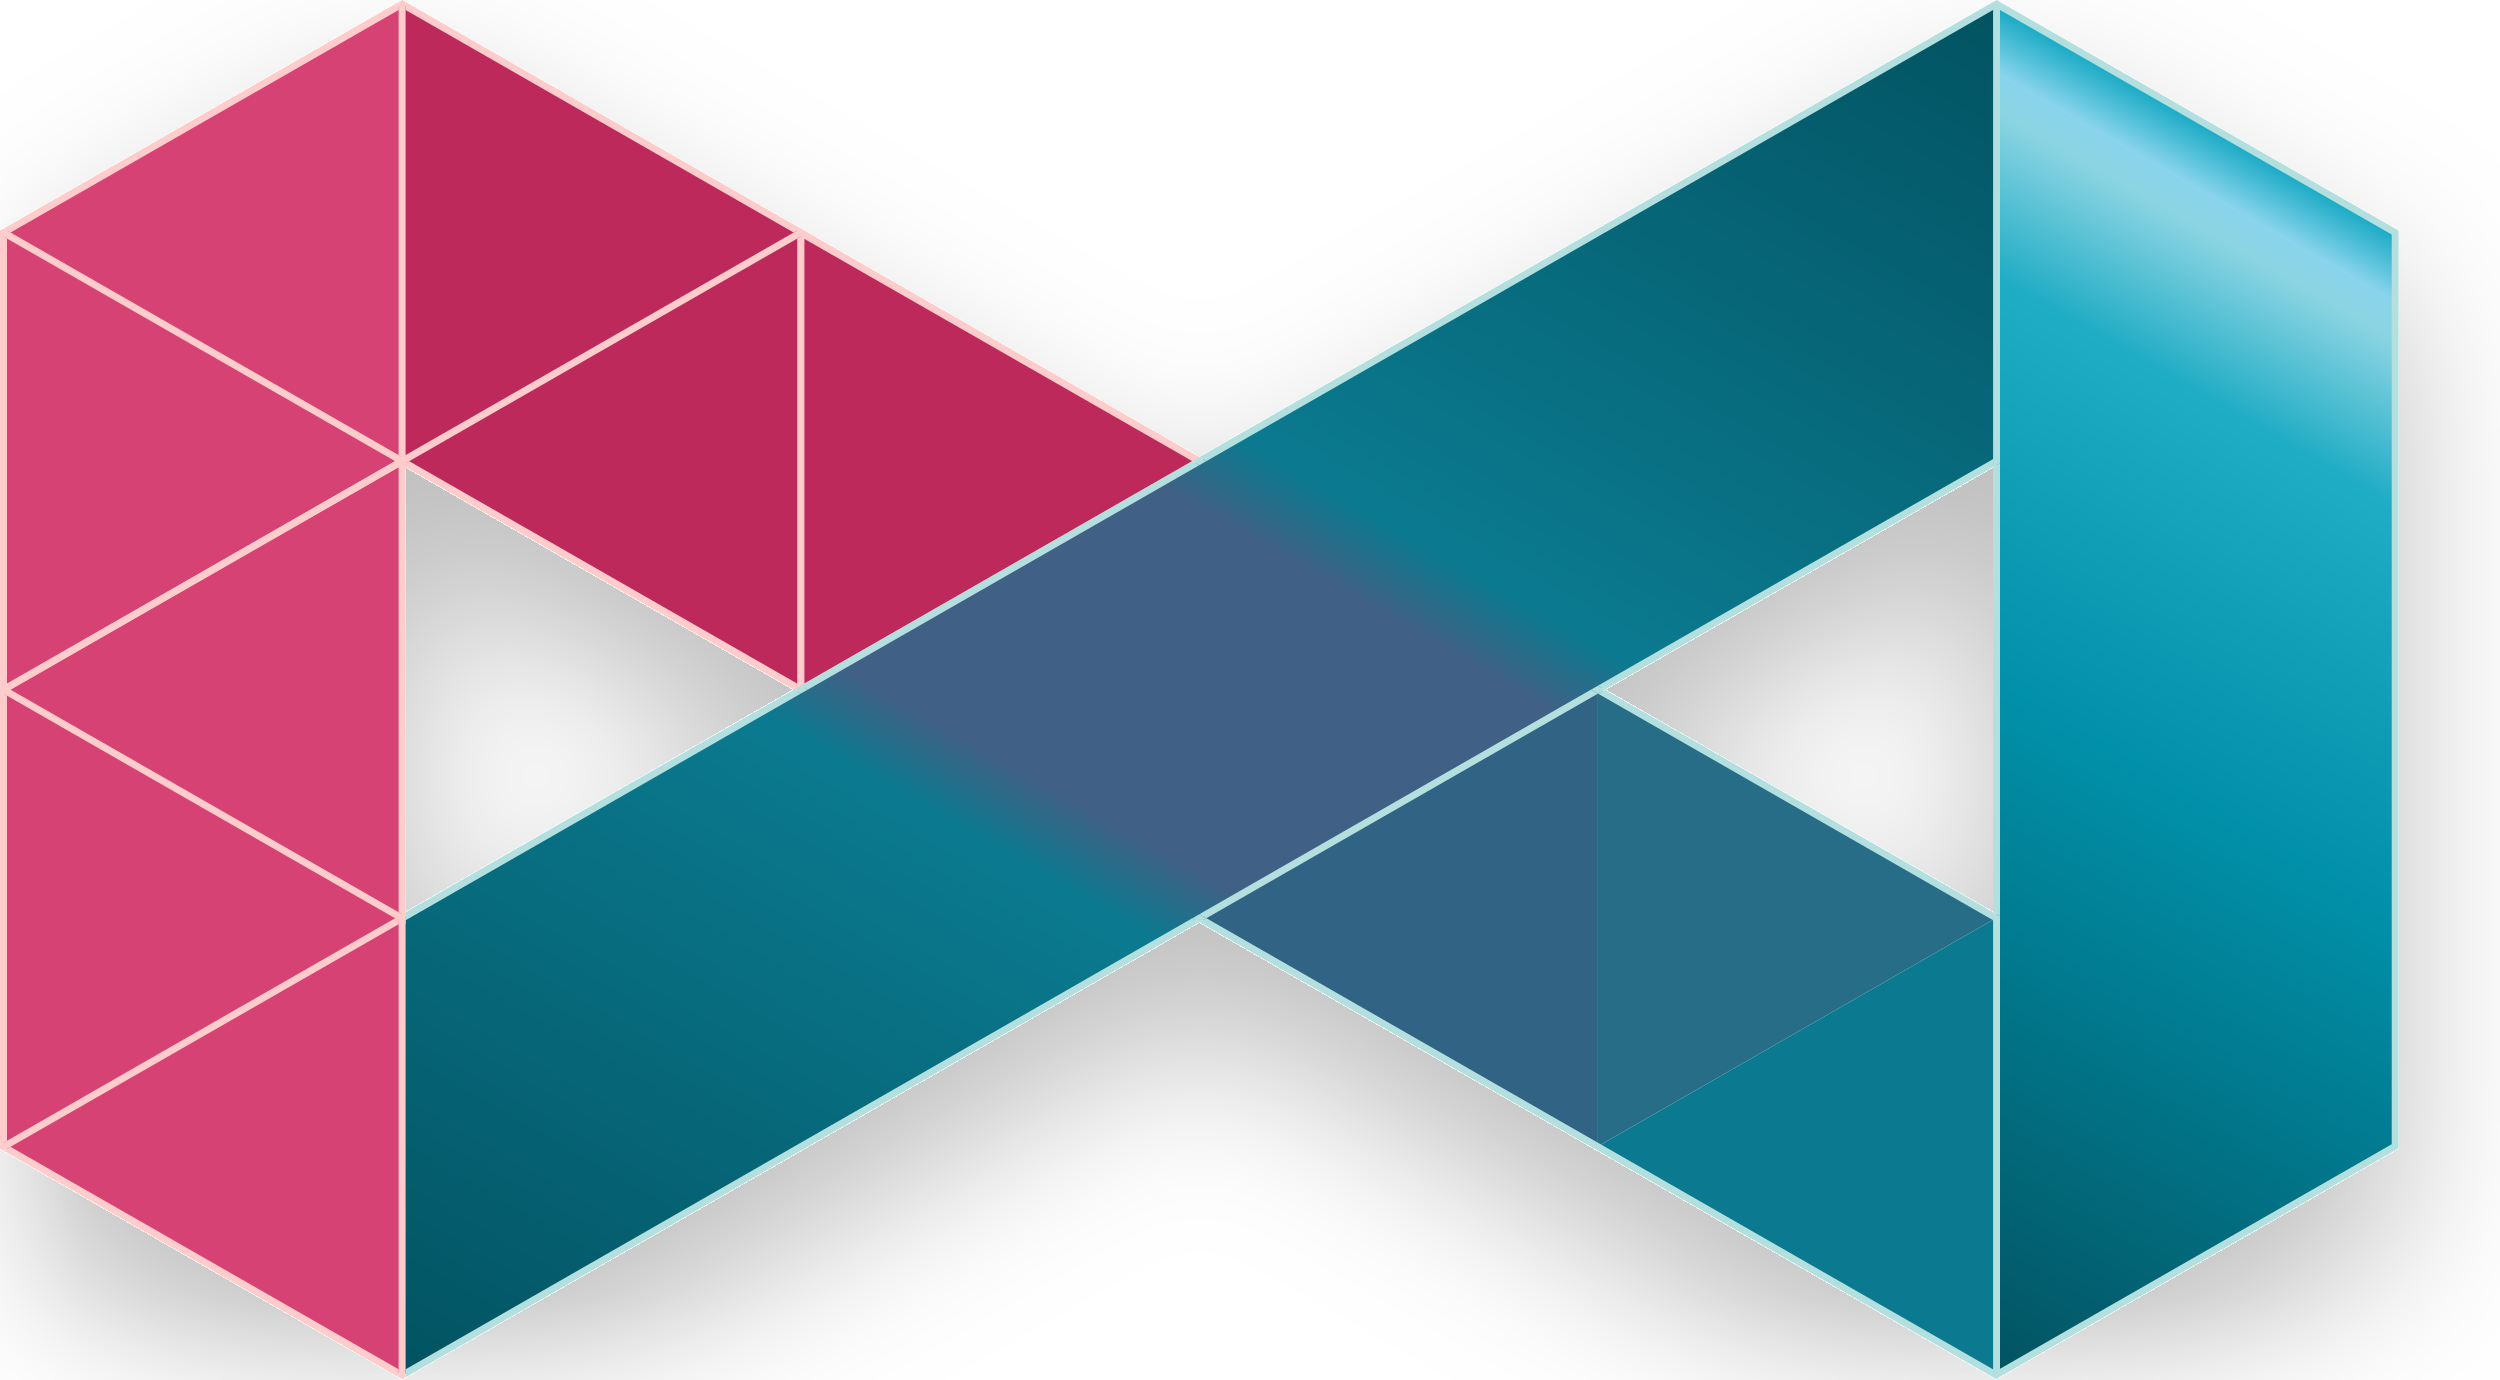
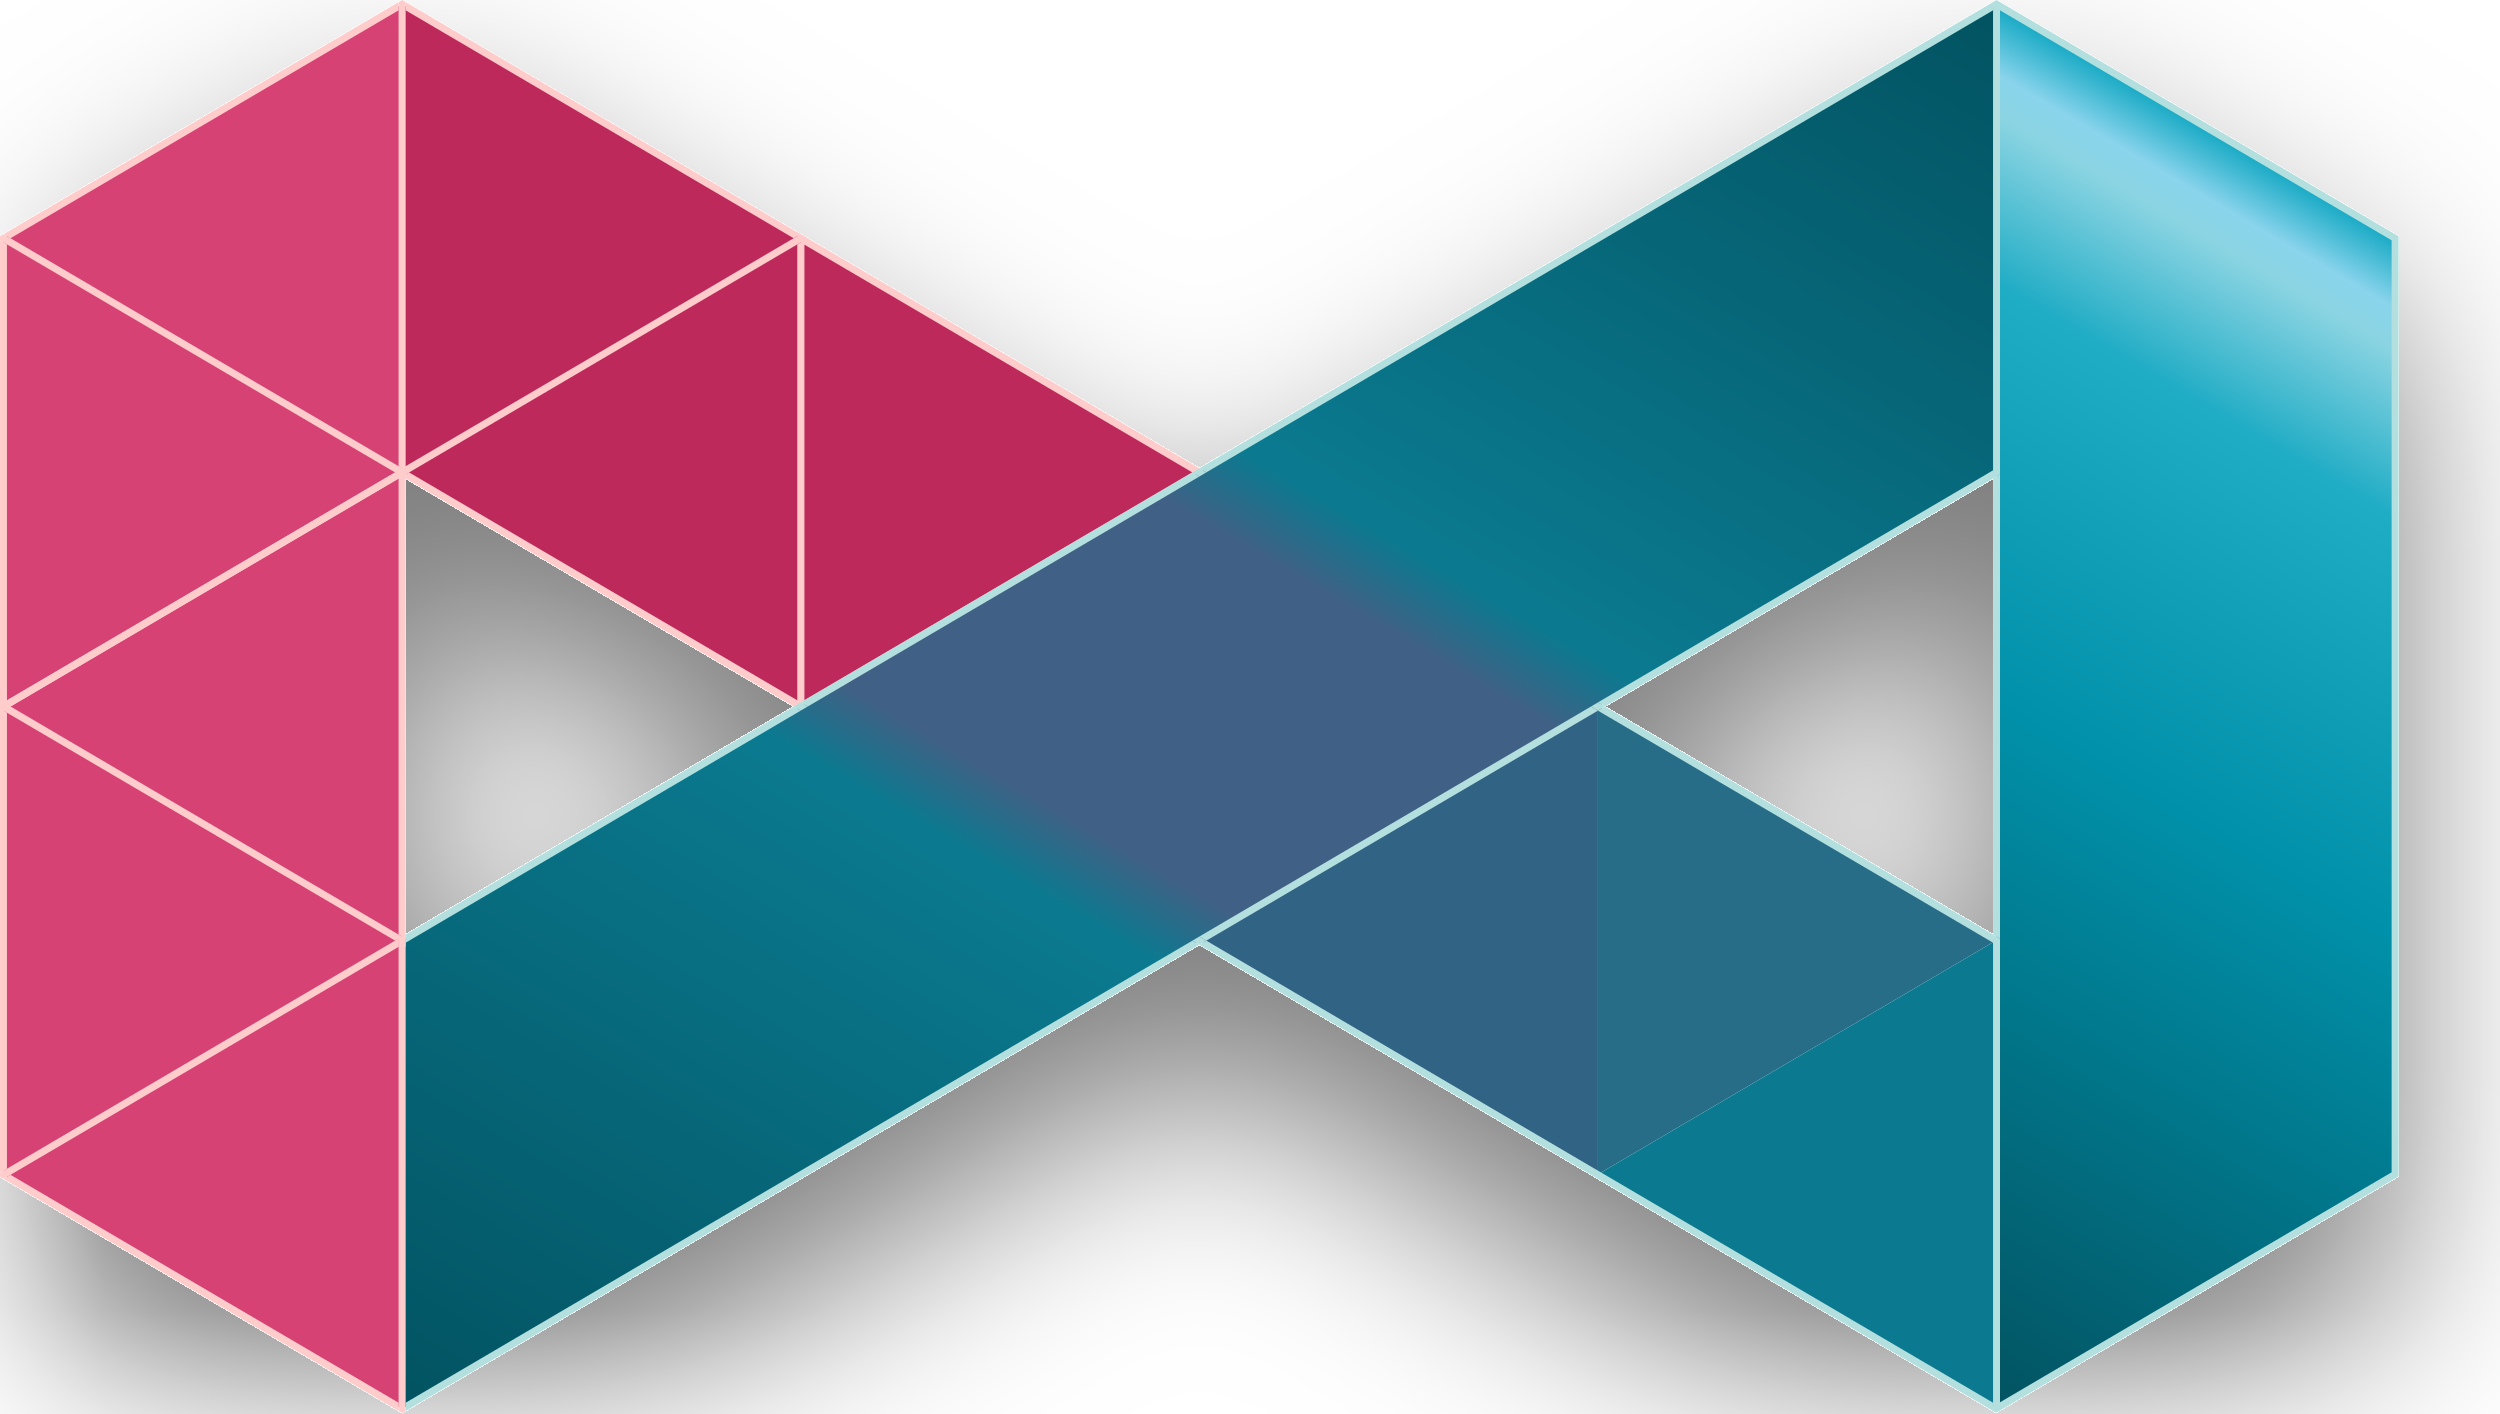
- <svg xmlns="http://www.w3.org/2000/svg" width="29" height="16" viewBox="2 1 29 16" fill="none">
+ <svg xmlns="http://www.w3.org/2000/svg" width="23" height="13" viewBox="2 1 23 13" fill="none">
  <g>
-     <g id="Glyph" filter="url(#filter0_d_0_1)">
-       <path id="polygon12" d="M15.912 11.646L20.536 8.995V14.297L15.912 11.646Z" fill="#306384" />
-       <path id="polygon13" d="M25.16 11.646L20.536 14.297V8.995L25.16 11.646Z" fill="#276D88" />
-       <path id="polygon14" d="M20.536 14.297L25.16 11.646V16.948L20.536 14.297Z" fill="#0B7A90" />
-       <path id="polygon15" d="M29.784 14.297L25.16 16.948V11.646L29.784 14.297Z" fill="#0B7A90" />
-       <path id="polygon16" d="M29.784 3.698L25.16 6.349V1.047L29.784 3.698Z" fill="#0B7A90" />
-       <path id="polygon17" d="M15.912 6.349L11.288 9V3.698L15.912 6.349Z" fill="#BD295B" />
-       <path id="path17" d="M11.247 9.07V3.627L15.994 6.348L11.247 9.07ZM11.329 3.77V8.93L15.83 6.349L11.329 3.77Z" fill="#FFCCCC" />
-       <path id="polygon18" d="M6.665 6.349L11.288 3.698V9L6.665 6.349Z" fill="#BD295B" />
-       <path id="polygon19" d="M2.041 3.698L6.665 1.047V6.349L2.041 3.698Z" fill="#D64274" />
-       <path id="polygon20" d="M11.288 3.698L6.665 6.349V1.047L11.288 3.698Z" fill="#BD295B" />
-       <path id="polygon23" d="M6.583 6.349L6.624 6.372V6.326L6.583 6.349Z" fill="#FFCCCC" />
-       <path id="polygon24" d="M6.705 6.279L8.956 4.989L6.665 6.302L6.705 6.326V6.279Z" fill="#FFCCCC" />
-       <path id="polygon25" d="M11.329 3.721L11.248 3.768V8.93L6.745 6.349L8.997 5.058L6.665 6.396L11.329 9.07V3.721Z" fill="#FFCCCC" />
-       <path id="polygon26" d="M8.997 5.058L11.248 3.768V3.767L8.997 5.058Z" fill="#FFCCCC" />
-       <path id="polygon27" d="M6.624 6.279V6.326L6.665 6.303L6.624 6.279Z" fill="#FFCCCC" />
-       <path id="polygon28" d="M6.624 6.419L6.665 6.396L6.624 6.372V6.419Z" fill="#FFCCCC" />
-       <path id="polygon29" d="M6.705 1.023V1.116L11.207 3.698L8.956 4.988L11.288 3.651L6.705 1.023Z" fill="#FFCCCC" />
-       <path id="polygon30" d="M11.37 3.698L11.329 3.674V3.721L11.37 3.698Z" fill="#FFCCCC" />
-       <path id="polygon31" d="M11.248 3.767V3.768L11.329 3.721V3.674L11.288 3.651L8.956 4.988L6.705 6.279V6.326L6.665 6.302L6.624 6.326V6.372L6.665 6.396L8.997 5.058L11.248 3.767Z" fill="#FFCCCC" />
-       <path id="polygon32" d="M2.041 3.651L4.373 4.988L2.121 3.698L6.624 1.116V1.023L2.041 3.651Z" fill="#FFCCCC" />
-       <path id="polygon33" d="M6.705 6.326V6.279V1.117V1.023L6.665 1L6.624 1.023V1.117V6.279L6.705 6.326Z" fill="#FFCCCC" />
-       <path id="polygon34" d="M25.16 6.349L6.665 16.954V11.652L25.16 1.047V6.349Z" fill="url(#paint0_linear_0_1)" />
-       <path id="polygon35" d="M6.665 11.651L2.041 14.302V9L6.665 11.651Z" fill="#D64274" />
-       <path id="polygon36" d="M2.041 9L6.665 6.349V11.652L2.041 9Z" fill="#D64274" />
-       <path id="polygon37" d="M6.665 6.349L2.041 9V3.698L6.665 6.349Z" fill="#D64274" />
-       <path id="polygon40" d="M6.745 6.349L6.705 6.326V6.372L6.745 6.349Z" fill="#FFCCCC" />
-       <path id="polygon41" d="M6.624 6.279L4.373 4.989L6.624 6.279Z" fill="#FFCCCC" />
-       <path id="polygon42" d="M6.583 6.349L2.081 8.93V3.768L2 3.721V9.07L6.665 6.396L4.332 5.058L6.583 6.349Z" fill="#FFCCCC" />
-       <path id="polygon43" d="M6.705 6.372L6.665 6.396L6.705 6.419V6.372Z" fill="#FFCCCC" />
-       <path id="polygon44" d="M2.081 3.767V3.768L4.332 5.058L2.081 3.767Z" fill="#FFCCCC" />
-       <path id="polygon45" d="M6.705 6.326L6.624 6.279L4.373 4.988L2.041 3.651L2 3.674V3.721L2.081 3.768V3.767L4.332 5.058L6.665 6.396L6.705 6.372V6.326Z" fill="#FFCCCC" />
-       <path id="polygon46" d="M2.041 14.303L6.665 11.651V16.954L2.041 14.303Z" fill="#D64274" />
-       <path id="polygon48" d="M15.912 11.698L15.831 11.651L6.705 16.884V16.977L15.912 11.698Z" fill="#B3E0DF" />
-       <path id="polygon49" d="M6.705 11.675L11.288 9.046L11.207 9L6.644 11.616L6.624 11.628L6.705 11.581V11.675Z" fill="#B3E0DF" />
-       <path id="polygon52" d="M2.081 9.07L4.332 10.361L2.081 9.07Z" fill="#FFCCCC" />
-       <path id="polygon53" d="M2.121 9L6.624 6.419V11.582L6.705 11.628V6.279L2.041 8.954L4.373 10.291L2.121 9Z" fill="#FFCCCC" />
-       <path id="polygon54" d="M6.705 11.675L6.665 11.698L6.705 11.721V11.675Z" fill="#FFCCCC" />
-       <path id="polygon55" d="M6.583 11.652L6.624 11.675V11.628L6.583 11.652Z" fill="#FFCCCC" />
-       <path id="polygon56" d="M2 14.28L2.081 14.233V9.07L2 9.024V14.28Z" fill="#FFCCCC" />
-       <path id="polygon57" d="M6.583 11.651L4.288 12.967L6.583 11.651L4.332 10.361L6.583 11.651Z" fill="#FFCCCC" />
-       <path id="polygon58" d="M6.624 11.721L4.373 13.012L6.665 11.698L6.624 11.675V11.721Z" fill="#FFCCCC" />
-       <path id="polygon59" d="M6.624 11.581L4.373 10.29L6.624 11.581Z" fill="#FFCCCC" />
-       <path id="polygon60" d="M2 8.93V8.977L2.041 8.954L2 8.93Z" fill="#FFCCCC" />
-       <path id="polygon61" d="M6.705 11.628L6.624 11.582L4.373 10.291L2.041 8.954L2 8.977V9.024L2.081 9.07L4.332 10.361L6.583 11.652L6.624 11.628V11.675L6.665 11.698L6.705 11.675V11.628Z" fill="#FFCCCC" />
-       <path id="polygon62" d="M4.373 13.012L2.041 14.349L6.624 16.977V16.884L2.121 14.303L4.373 13.012Z" fill="#FFCCCC" />
-       <path id="polygon63" d="M2.081 14.233L4.288 12.967L2.081 14.233Z" fill="#FFCCCC" />
-       <path id="polygon64" d="M6.624 11.721V11.628L4.288 12.967L2.081 14.233L2 14.279V14.326L2.041 14.349L4.373 13.012L6.624 11.721Z" fill="#FFCCCC" />
-       <path id="polygon65" d="M6.705 16.884V11.675V11.581L6.624 11.628V11.721V16.884V16.977L6.665 17L6.705 16.977V16.884Z" fill="#FFCCCC" />
-       <path id="polygon66" d="M29.784 14.297L25.16 16.948V1.047L29.784 3.698V14.297Z" fill="url(#paint1_linear_0_1)" />
-       <path id="polygon75" d="M15.912 11.605L15.994 11.651L20.536 9.046L20.455 9L15.912 11.605Z" fill="#B3E0DF" />
-       <path id="polygon76" d="M11.288 8.954L11.37 9L15.912 6.396L15.831 6.349L11.288 8.954Z" fill="#B3E0DF" />
-       <path id="polygon77" d="M25.119 1.116V1.023L15.912 6.302L15.994 6.349L25.119 1.116Z" fill="#B3E0DF" />
-       <path id="polygon78" d="M25.119 6.419V6.326L20.536 8.954L20.617 9L25.119 6.419Z" fill="#B3E0DF" />
-       <path id="polygon79" d="M25.119 16.977V16.884L15.994 11.651L15.912 11.698L25.119 16.977Z" fill="#B3E0DF" />
-       <path id="polygon80" d="M25.119 11.674V11.581L20.617 9L20.536 9.046L25.119 11.674Z" fill="#B3E0DF" />
-       <path id="polygon81" d="M20.536 9.046L20.617 9L20.536 8.954L20.455 9L20.536 9.046Z" fill="#B3E0DF" />
-       <path id="polygon82" d="M11.37 9L11.288 8.954L11.207 9L11.288 9.046L11.37 9Z" fill="#B3E0DF" />
-       <path id="polygon83" d="M15.831 11.652L15.912 11.698L15.994 11.652L15.912 11.605L15.831 11.652Z" fill="#B3E0DF" />
-       <path id="polygon84" d="M15.912 6.396L15.994 6.349L15.912 6.302L15.831 6.349L15.912 6.396Z" fill="#B3E0DF" />
-       <path id="polygon85" d="M25.12 16.884V11.675L25.119 11.675V16.884H25.12Z" fill="#B3E0DF" />
-       <path id="polygon86" d="M25.2 1.023V1.116L29.744 3.721V14.273L25.2 16.878V16.971L29.804 14.332L29.824 14.32V3.674L25.2 1.023Z" fill="#B3E0DF" />
-       <path id="polygon87" d="M25.2 6.372L25.18 6.384L25.119 6.419V11.581L25.2 11.628V6.372Z" fill="#B3E0DF" />
-       <path id="polygon88" d="M25.2 16.878V11.628L25.119 11.581V11.674L25.12 11.675V16.884H25.119V16.977L25.155 16.997L25.2 16.971V16.878Z" fill="#B3E0DF" />
-       <path id="polygon89" d="M25.12 6.326V1.117H25.119V6.326H25.12Z" fill="#B3E0DF" />
-       <path id="polygon90" d="M25.2 6.372V1.117V1.023L25.16 1L25.119 1.023V1.117H25.12V6.326H25.119V6.419L25.18 6.384L25.2 6.372Z" fill="#B3E0DF" />
+     <g filter="url(#filter0_d_0_1)">
+       <path id="polygon12" d="M13.034 9.65L16.701 7.496V11.804L13.034 9.65Z" fill="#306384" />
+       <path id="polygon13" d="M20.368 9.65L16.701 11.804V7.496L20.368 9.65Z" fill="#276D88" />
+       <path id="polygon14" d="M16.701 11.804L20.368 9.65V13.958L16.701 11.804Z" fill="#0B7A90" />
+       <path id="polygon15" d="M24.036 11.804L20.368 13.958V9.65L24.036 11.804Z" fill="#0B7A90" />
+       <path id="polygon16" d="M24.036 3.192L20.369 5.346V1.038L24.036 3.192Z" fill="#0B7A90" />
+       <path id="polygon17" d="M13.034 5.346L9.366 7.5V3.192L13.034 5.346Z" fill="#BD295B" />
+       <path id="path17" d="M9.334 7.556V3.135L13.098 5.345L9.334 7.556ZM9.399 3.25V7.443L12.969 5.346L9.399 3.25Z" fill="#FFCCCC" />
+       <path id="polygon18" d="M5.699 5.346L9.366 3.192V7.5L5.699 5.346Z" fill="#BD295B" />
+       <path id="polygon19" d="M2.032 3.192L5.699 1.038V5.346L2.032 3.192Z" fill="#D64274" />
+       <path id="polygon20" d="M9.366 3.192L5.699 5.346V1.038L9.366 3.192Z" fill="#BD295B" />
+       <path id="polygon23" d="M5.635 5.346L5.667 5.365V5.327L5.635 5.346Z" fill="#FFCCCC" />
+       <path id="polygon24" d="M5.732 5.289L7.517 4.241L5.699 5.308L5.732 5.327V5.289Z" fill="#FFCCCC" />
+       <path id="polygon25" d="M9.399 3.211L9.335 3.249V7.443L5.763 5.346L7.549 4.297L5.699 5.384L9.399 7.557V3.211Z" fill="#FFCCCC" />
+       <path id="polygon26" d="M7.549 4.297L9.335 3.249V3.248L7.549 4.297Z" fill="#FFCCCC" />
+       <path id="polygon27" d="M5.667 5.289V5.327L5.699 5.308L5.667 5.289Z" fill="#FFCCCC" />
+       <path id="polygon28" d="M5.667 5.403L5.699 5.384L5.667 5.365V5.403Z" fill="#FFCCCC" />
+       <path id="polygon29" d="M5.732 1.019V1.095L9.302 3.192L7.517 4.24L9.366 3.154L5.732 1.019Z" fill="#FFCCCC" />
+       <path id="polygon30" d="M9.431 3.192L9.399 3.173V3.211L9.431 3.192Z" fill="#FFCCCC" />
+       <path id="polygon31" d="M9.335 3.248V3.249L9.399 3.211V3.173L9.366 3.154L7.517 4.241L5.732 5.289V5.327L5.699 5.308L5.667 5.327V5.365L5.699 5.384L7.549 4.297L9.335 3.248Z" fill="#FFCCCC" />
+       <path id="polygon32" d="M2.032 3.154L3.882 4.24L2.096 3.192L5.667 1.095V1.019L2.032 3.154Z" fill="#FFCCCC" />
+       <path id="polygon33" d="M5.732 5.327V5.289V1.095V1.019L5.699 1L5.667 1.019V1.095V5.289L5.732 5.327Z" fill="#FFCCCC" />
+       <path id="polygon34" d="M20.368 5.346L5.699 13.963V9.654L20.368 1.038V5.346Z" fill="url(#paint0_linear_0_1)" />
+       <path id="polygon35" d="M5.699 9.654L2.032 11.808V7.5L5.699 9.654Z" fill="#D64274" />
+       <path id="polygon36" d="M2.032 7.5L5.699 5.346V9.654L2.032 7.5Z" fill="#D64274" />
+       <path id="polygon37" d="M5.699 5.346L2.032 7.5V3.192L5.699 5.346Z" fill="#D64274" />
+       <path id="polygon40" d="M5.763 5.346L5.732 5.327V5.365L5.763 5.346Z" fill="#FFCCCC" />
+       <path id="polygon41" d="M5.667 5.289L3.882 4.241L5.667 5.289Z" fill="#FFCCCC" />
+       <path id="polygon42" d="M5.635 5.346L2.064 7.443V3.249L2 3.211V7.557L5.699 5.384L3.85 4.297L5.635 5.346Z" fill="#FFCCCC" />
+       <path id="polygon43" d="M5.732 5.365L5.699 5.384L5.732 5.403V5.365Z" fill="#FFCCCC" />
+       <path id="polygon44" d="M2.064 3.248V3.249L3.85 4.297L2.064 3.248Z" fill="#FFCCCC" />
+       <path id="polygon45" d="M5.732 5.327L5.667 5.289L3.882 4.241L2.032 3.154L2 3.173V3.211L2.064 3.249V3.248L3.85 4.297L5.699 5.384L5.732 5.365V5.327Z" fill="#FFCCCC" />
+       <path id="polygon46" d="M2.032 11.808L5.699 9.654V13.962L2.032 11.808Z" fill="#D64274" />
+       <path id="polygon48" d="M13.034 9.692L12.97 9.654L5.732 13.905V13.981L13.034 9.692Z" fill="#B3E0DF" />
+       <path id="polygon49" d="M5.732 9.673L9.366 7.538L9.302 7.5L5.683 9.626L5.667 9.635L5.732 9.597V9.673Z" fill="#B3E0DF" />
+       <path id="polygon52" d="M2.064 7.556L3.85 8.605L2.064 7.556Z" fill="#FFCCCC" />
+       <path id="polygon53" d="M2.096 7.5L5.667 5.403V9.598L5.732 9.635V5.289L2.032 7.462L3.882 8.549L2.096 7.5Z" fill="#FFCCCC" />
+       <path id="polygon54" d="M5.732 9.673L5.699 9.692L5.732 9.711V9.673Z" fill="#FFCCCC" />
+       <path id="polygon55" d="M5.635 9.654L5.667 9.673V9.635L5.635 9.654Z" fill="#FFCCCC" />
+       <path id="polygon56" d="M2 11.789L2.064 11.752V7.557L2 7.519V11.789Z" fill="#FFCCCC" />
+       <path id="polygon57" d="M5.635 9.654L3.815 10.723L5.635 9.654L3.85 8.605L5.635 9.654Z" fill="#FFCCCC" />
+       <path id="polygon58" d="M5.667 9.711L3.882 10.76L5.699 9.692L5.667 9.673V9.711Z" fill="#FFCCCC" />
+       <path id="polygon59" d="M5.667 9.597L3.882 8.549L5.667 9.597Z" fill="#FFCCCC" />
+       <path id="polygon60" d="M2 7.443V7.481L2.032 7.462L2 7.443Z" fill="#FFCCCC" />
+       <path id="polygon61" d="M5.732 9.635L5.667 9.598L3.882 8.549L2.032 7.462L2 7.481V7.519L2.064 7.557L3.85 8.606L5.635 9.654L5.667 9.635V9.673L5.699 9.692L5.732 9.673V9.635Z" fill="#FFCCCC" />
+       <path id="polygon62" d="M3.882 10.759L2.032 11.846L5.667 13.981V13.905L2.096 11.808L3.882 10.759Z" fill="#FFCCCC" />
+       <path id="polygon63" d="M2.064 11.752L3.815 10.723L2.064 11.752Z" fill="#FFCCCC" />
+       <path id="polygon64" d="M5.667 9.711V9.635L3.815 10.723L2.064 11.752L2 11.789V11.827L2.032 11.846L3.882 10.76L5.667 9.711Z" fill="#FFCCCC" />
+       <path id="polygon65" d="M5.732 13.905V9.673V9.597L5.667 9.635V9.71V13.905V13.981L5.699 14L5.732 13.981V13.905Z" fill="#FFCCCC" />
+       <path id="polygon66" d="M24.036 11.804L20.368 13.958V1.038L24.036 3.192V11.804Z" fill="url(#paint1_linear_0_1)" />
+       <path id="polygon75" d="M13.034 9.616L13.098 9.654L16.701 7.538L16.637 7.5L13.034 9.616Z" fill="#B3E0DF" />
+       <path id="polygon76" d="M9.366 7.462L9.431 7.5L13.034 5.384L12.97 5.346L9.366 7.462Z" fill="#B3E0DF" />
+       <path id="polygon77" d="M20.336 1.095V1.019L13.034 5.308L13.098 5.346L20.336 1.095Z" fill="#B3E0DF" />
+       <path id="polygon78" d="M20.336 5.403V5.327L16.701 7.462L16.766 7.5L20.336 5.403Z" fill="#B3E0DF" />
+       <path id="polygon79" d="M20.336 13.981V13.905L13.098 9.654L13.034 9.692L20.336 13.981Z" fill="#B3E0DF" />
+       <path id="polygon80" d="M20.336 9.673V9.597L16.766 7.5L16.701 7.538L20.336 9.673Z" fill="#B3E0DF" />
+       <path id="polygon81" d="M16.701 7.538L16.766 7.5L16.701 7.462L16.637 7.5L16.701 7.538Z" fill="#B3E0DF" />
+       <path id="polygon82" d="M9.431 7.5L9.366 7.462L9.302 7.5L9.366 7.538L9.431 7.5Z" fill="#B3E0DF" />
+       <path id="polygon83" d="M12.97 9.654L13.034 9.692L13.098 9.654L13.034 9.616L12.97 9.654Z" fill="#B3E0DF" />
+       <path id="polygon84" d="M13.034 5.384L13.098 5.346L13.034 5.308L12.97 5.346L13.034 5.384Z" fill="#B3E0DF" />
+       <path id="polygon85" d="M20.336 13.906V9.673L20.336 9.673V13.906H20.336Z" fill="#B3E0DF" />
+       <path id="polygon86" d="M20.4 1.019V1.095L24.003 3.211V11.785L20.4 13.901V13.977L24.052 11.832L24.067 11.822V3.173L20.4 1.019Z" fill="#B3E0DF" />
+       <path id="polygon87" d="M20.4 5.365L20.384 5.374L20.336 5.403V9.597L20.4 9.635V5.365Z" fill="#B3E0DF" />
+       <path id="polygon88" d="M20.4 13.901V9.635L20.336 9.597V9.673L20.336 9.673V13.905H20.336V13.981L20.364 13.997L20.4 13.976V13.901Z" fill="#B3E0DF" />
+       <path id="polygon89" d="M20.336 5.327V1.095H20.336V5.327H20.336Z" fill="#B3E0DF" />
+       <path id="polygon90" d="M20.4 5.365V1.095V1.019L20.368 1L20.336 1.019V1.095H20.336V5.327H20.336V5.403L20.384 5.375L20.4 5.365Z" fill="#B3E0DF" />
    </g>
  </g>
  <defs>
-     <filter id="filter0_d_0_1" x="0" y="0" width="31.824" height="20" filterUnits="userSpaceOnUse" color-interpolation-filters="sRGB">
+     <filter id="filter0_d_0_1" x="0" y="0" width="26.067" height="17" filterUnits="userSpaceOnUse" color-interpolation-filters="sRGB">
      <feFlood flood-opacity="0" result="BackgroundImageFix" />
      <feColorMatrix in="SourceAlpha" type="matrix" values="0 0 0 0 0 0 0 0 0 0 0 0 0 0 0 0 0 0 127 0" result="hardAlpha" />
      <feOffset dy="1" />
      <feGaussianBlur stdDeviation="1" />
      <feComposite in2="hardAlpha" operator="out" />
-       <feColorMatrix type="matrix" values="0 0 0 0 0 0 0 0 0 0 0 0 0 0 0 0 0 0 0.25 0" />
+       <feColorMatrix type="matrix" values="0 0 0 0 0 0 0 0 0 0 0 0 0 0 0 0 0 0 0.51 0" />
      <feMerge>
        <feMergeNode />
        <feMergeNode in="SourceGraphic" />
      </feMerge>
    </filter>
-     <linearGradient id="paint0_linear_0_1" x1="10.132" y1="18.942" x2="21.572" y2="-1.01" gradientUnits="userSpaceOnUse">
+     <linearGradient id="paint0_linear_0_1" x1="8.45" y1="15.578" x2="17.857" y2="-0.437" gradientUnits="userSpaceOnUse">
      <stop stop-color="#025361" />
      <stop offset="0.38" stop-color="#0B7A90" />
      <stop offset="0.42" stop-color="#406185" />
      <stop offset="0.58" stop-color="#406185" />
      <stop offset="0.62" stop-color="#0B7A90" />
      <stop offset="1" stop-color="#025361" />
    </linearGradient>
-     <linearGradient id="paint1_linear_0_1" x1="29.783" y1="3.697" x2="22.921" y2="15.664" gradientUnits="userSpaceOnUse">
+     <linearGradient id="paint1_linear_0_1" x1="24.035" y1="3.191" x2="18.392" y2="12.797" gradientUnits="userSpaceOnUse">
      <stop stop-color="#16A9C4" />
      <stop offset="0.05" stop-color="#8AD4EC" />
      <stop offset="0.08" stop-color="#8AD4E2" />
      <stop offset="0.2" stop-color="#1FACC5" />
      <stop offset="0.5" stop-color="#0190A9" />
      <stop offset="1" stop-color="#025361" />
    </linearGradient>
  </defs>
</svg>
